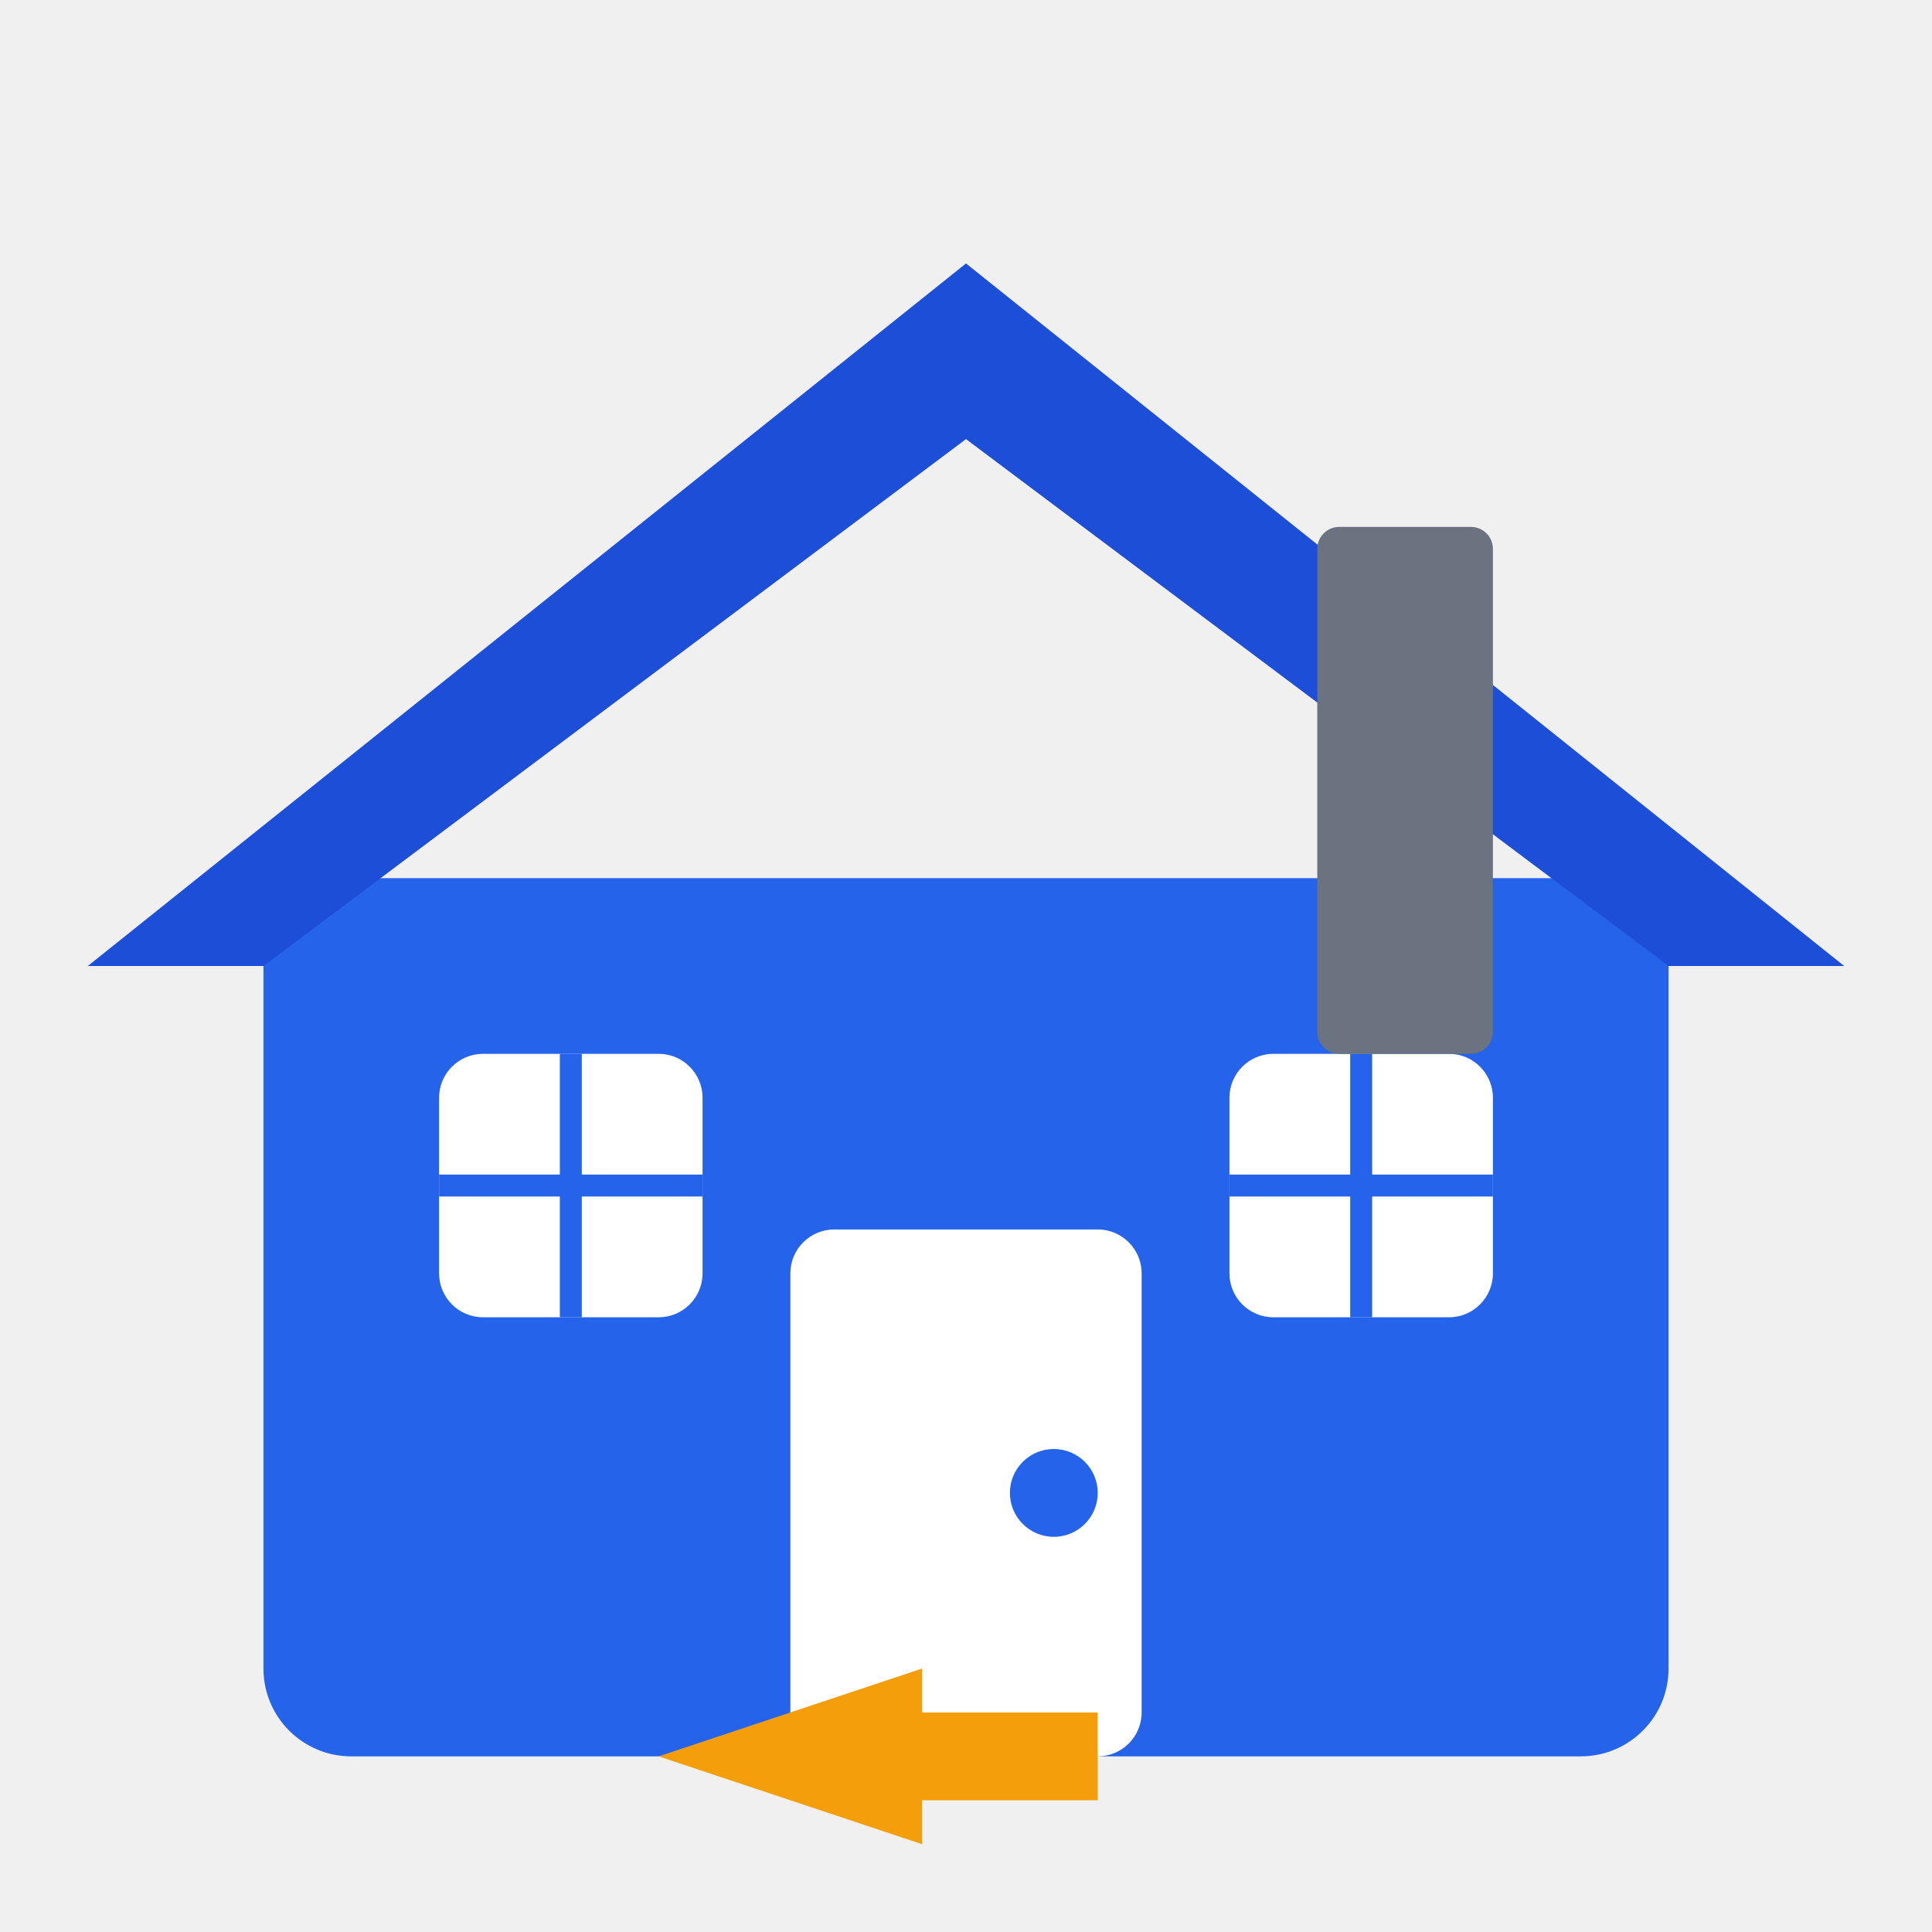
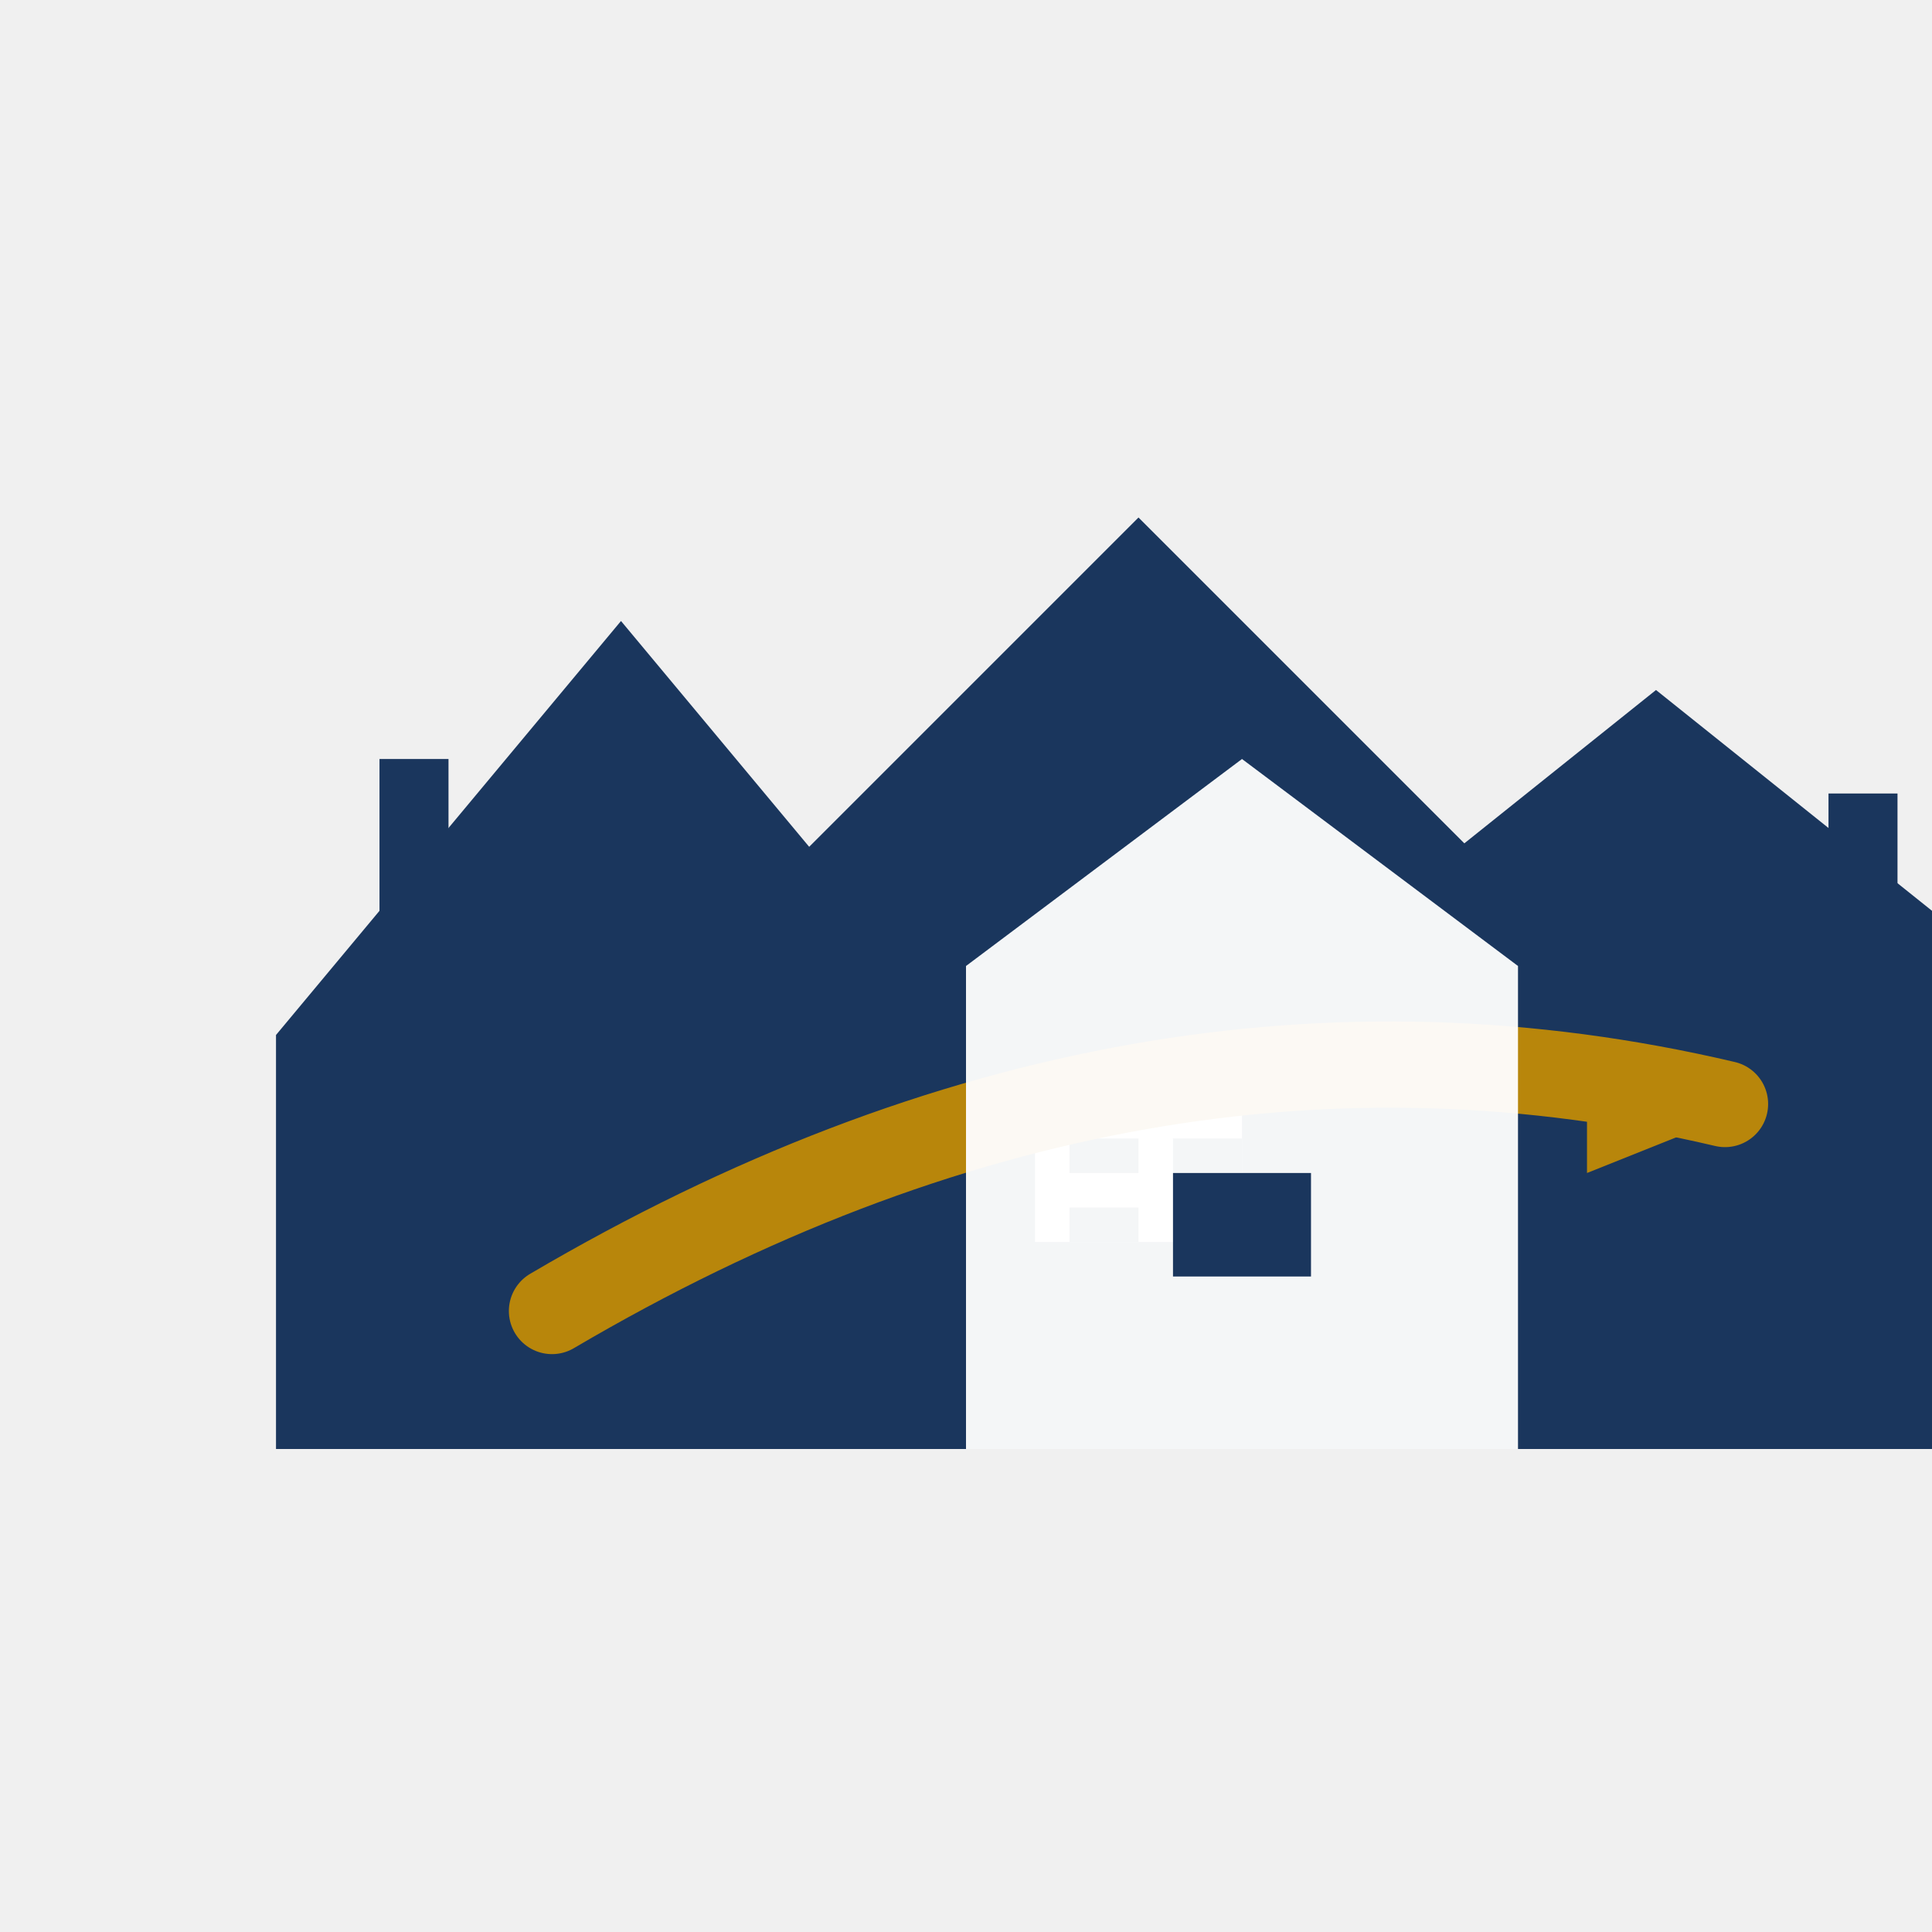
- <svg xmlns="http://www.w3.org/2000/svg" width="44" height="44" viewBox="0 0 44 44" fill="none">
-   <g transform="translate(0, 0)">
-     <rect x="6" y="20" width="32" height="20" fill="#2563eb" rx="2" />
-     <path d="M2 22 L22 6 L42 22 L38 22 L22 10 L6 22 Z" fill="#1d4ed8" />
-     <rect x="18" y="28" width="8" height="12" fill="#ffffff" rx="1" />
-     <circle cx="24" cy="34" r="1" fill="#2563eb" />
-     <rect x="10" y="24" width="6" height="6" fill="#ffffff" rx="1" />
-     <rect x="28" y="24" width="6" height="6" fill="#ffffff" rx="1" />
-     <line x1="13" y1="24" x2="13" y2="30" stroke="#2563eb" stroke-width="0.5" />
-     <line x1="10" y1="27" x2="16" y2="27" stroke="#2563eb" stroke-width="0.5" />
-     <line x1="31" y1="24" x2="31" y2="30" stroke="#2563eb" stroke-width="0.5" />
-     <line x1="28" y1="27" x2="34" y2="27" stroke="#2563eb" stroke-width="0.5" />
-     <rect x="30" y="12" width="4" height="12" fill="#6b7280" rx="0.5" />
-   </g>
-   <g transform="translate(15, 38)">
-     <path d="M0 2 L6 0 L6 1 L10 1 L10 3 L6 3 L6 4 Z" fill="#f59e0b" />
+ <svg xmlns="http://www.w3.org/2000/svg" width="56" height="56" viewBox="0 0 56 56" fill="none">
+   <g transform="translate(8, 10)">
+     <path d="M0 20 L10 8 L20 20 L20 32 L0 32 Z" fill="#1a365d" />
+     <rect x="3" y="12" width="2" height="8" fill="#1a365d" />
+     <path d="M15 15 L25 5 L35 15 L35 32 L15 32 Z" fill="#1a365d" />
+     <rect x="22" y="22" width="6" height="4" fill="white" />
+     <rect x="23" y="23" width="2" height="1" fill="#1a365d" />
+     <rect x="26" y="23" width="2" height="1" fill="#1a365d" />
+     <rect x="23" y="25" width="2" height="1" fill="#1a365d" />
+     <rect x="26" y="25" width="2" height="1" fill="#1a365d" />
+     <path d="M30 18 L40 10 L50 18 L50 32 L30 32 Z" fill="#1a365d" />
+     <rect x="45" y="13" width="2" height="5" fill="#1a365d" />
+     <path d="M8 28 Q25 18 42 22" stroke="#b8860b" stroke-width="2.5" fill="none" stroke-linecap="round" />
+     <path d="M38 20 L43 22 L38 24 Z" fill="#b8860b" />
+     <path d="M20 18 L28 12 L36 18 L36 32 L20 32 Z" fill="white" opacity="0.95" />
+     <rect x="26" y="24" width="4" height="3" fill="#1a365d" />
  </g>
</svg>
